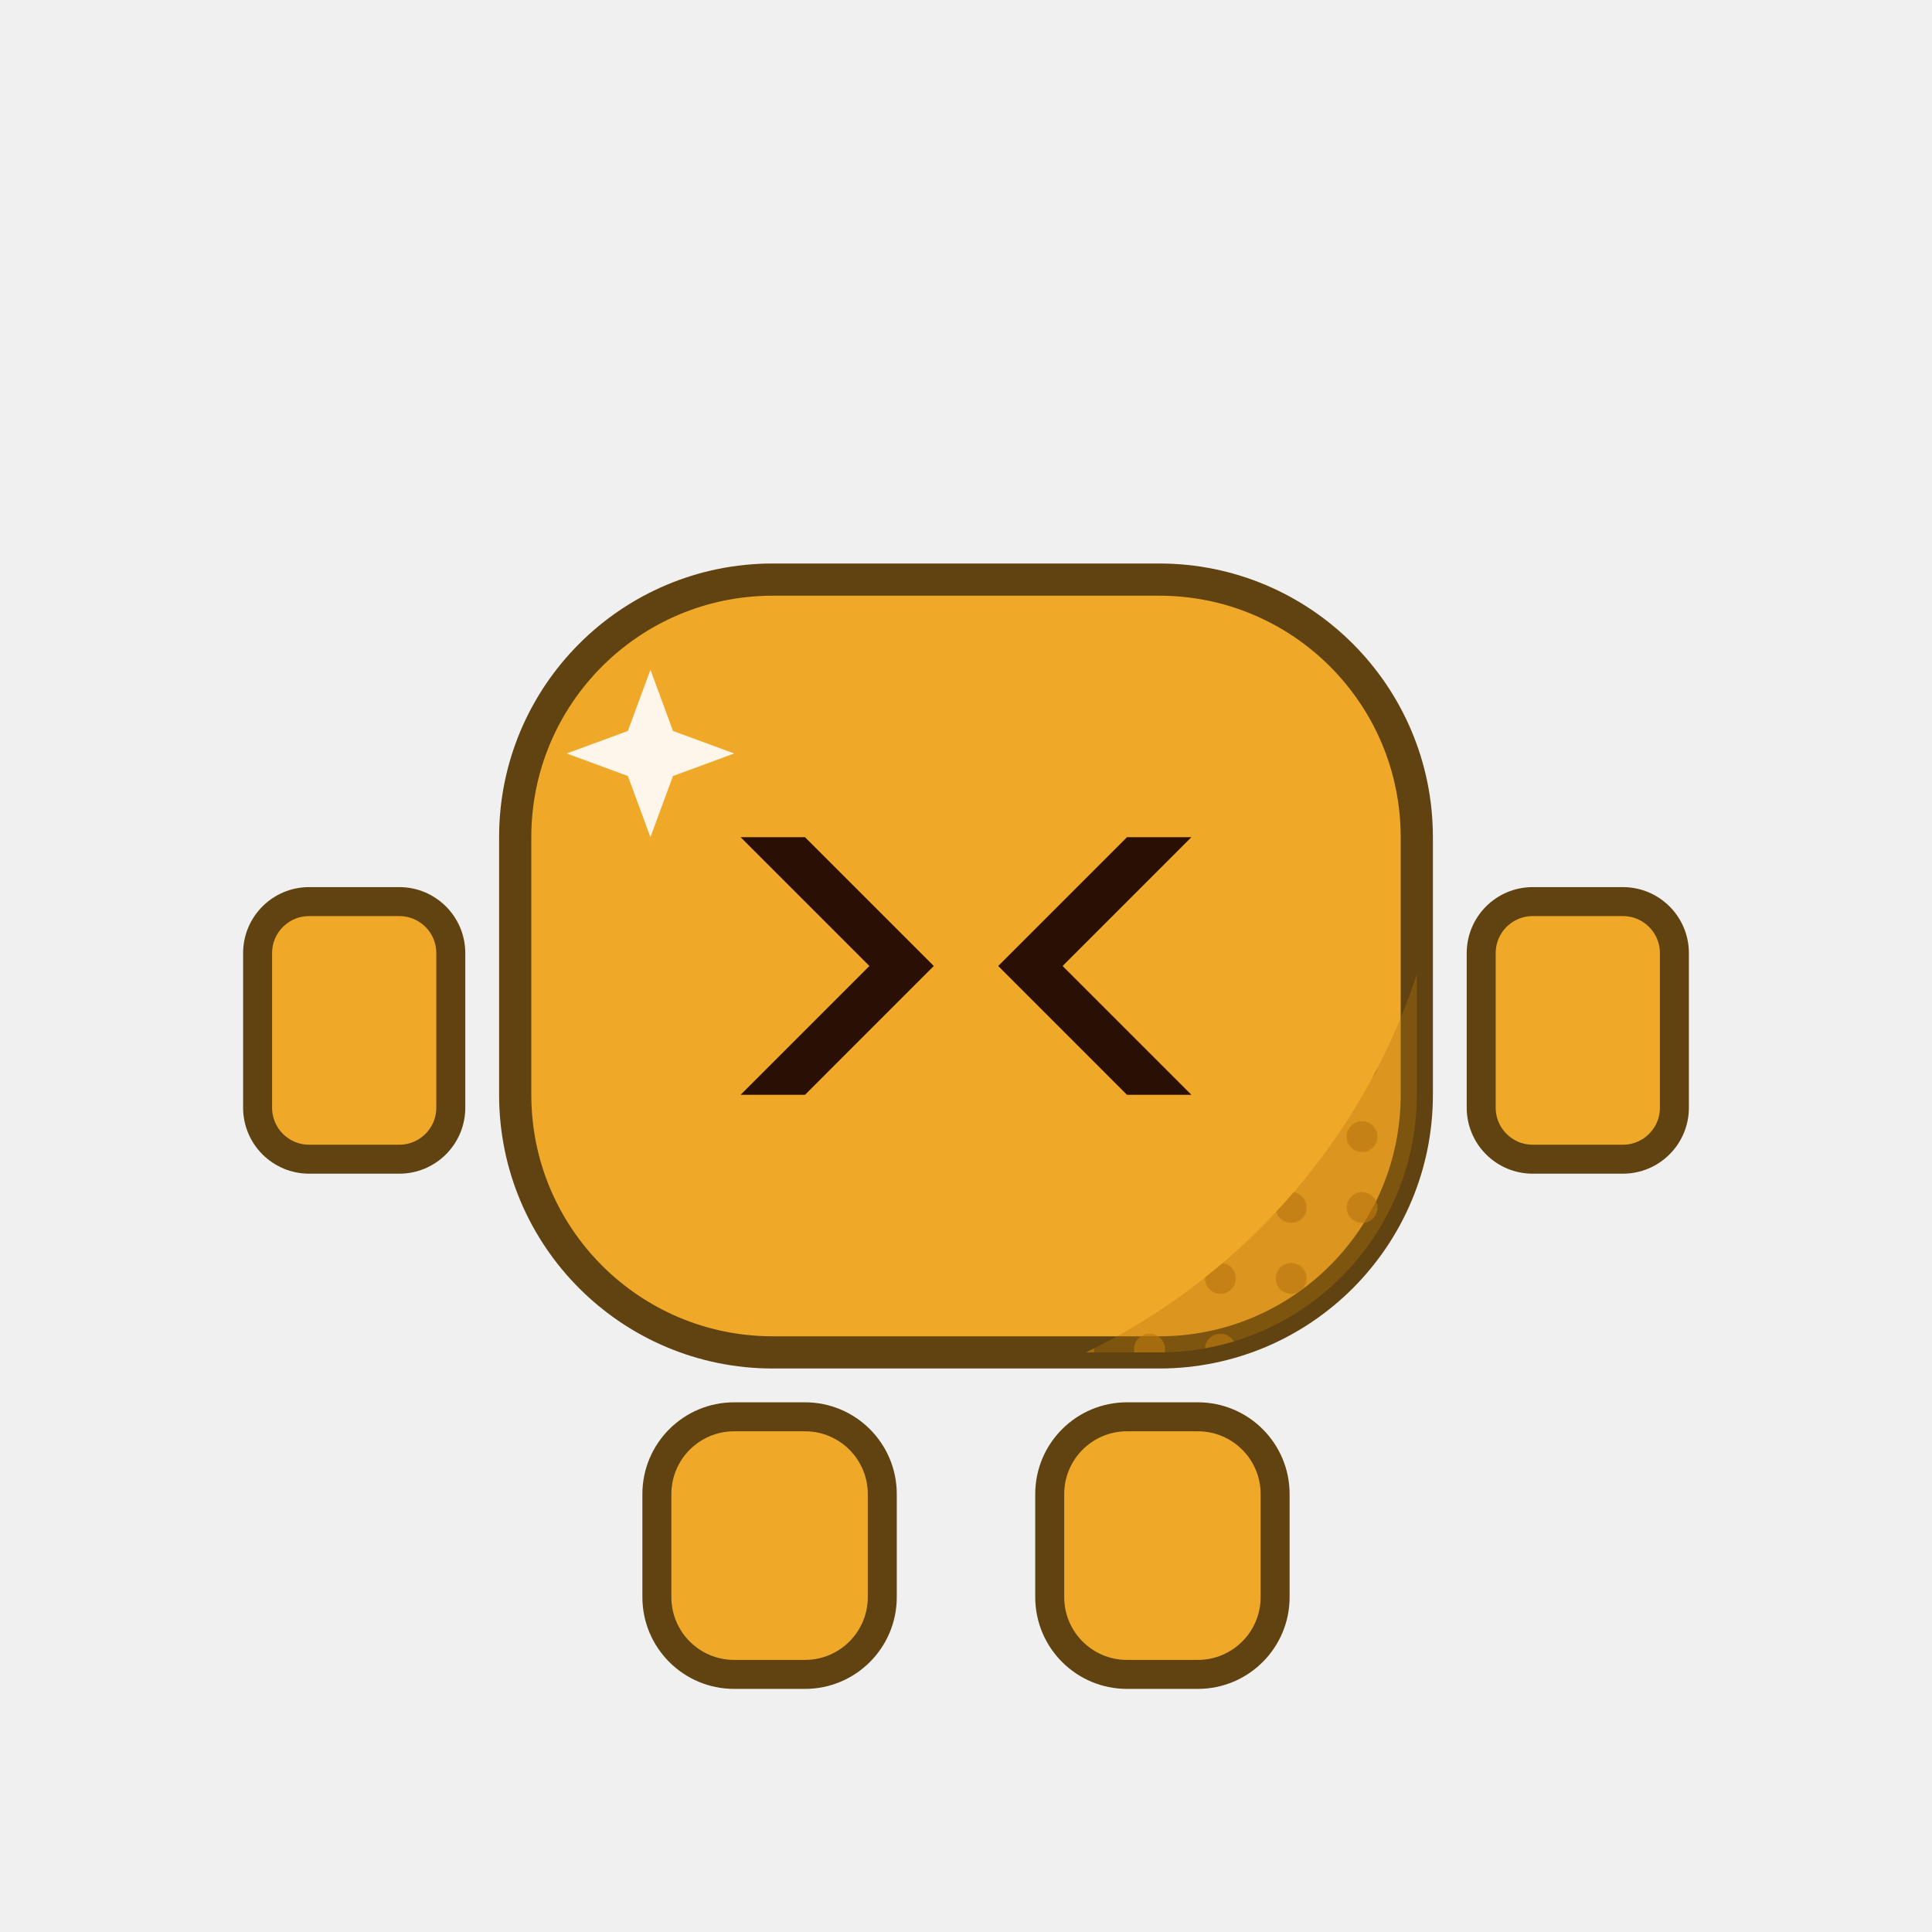
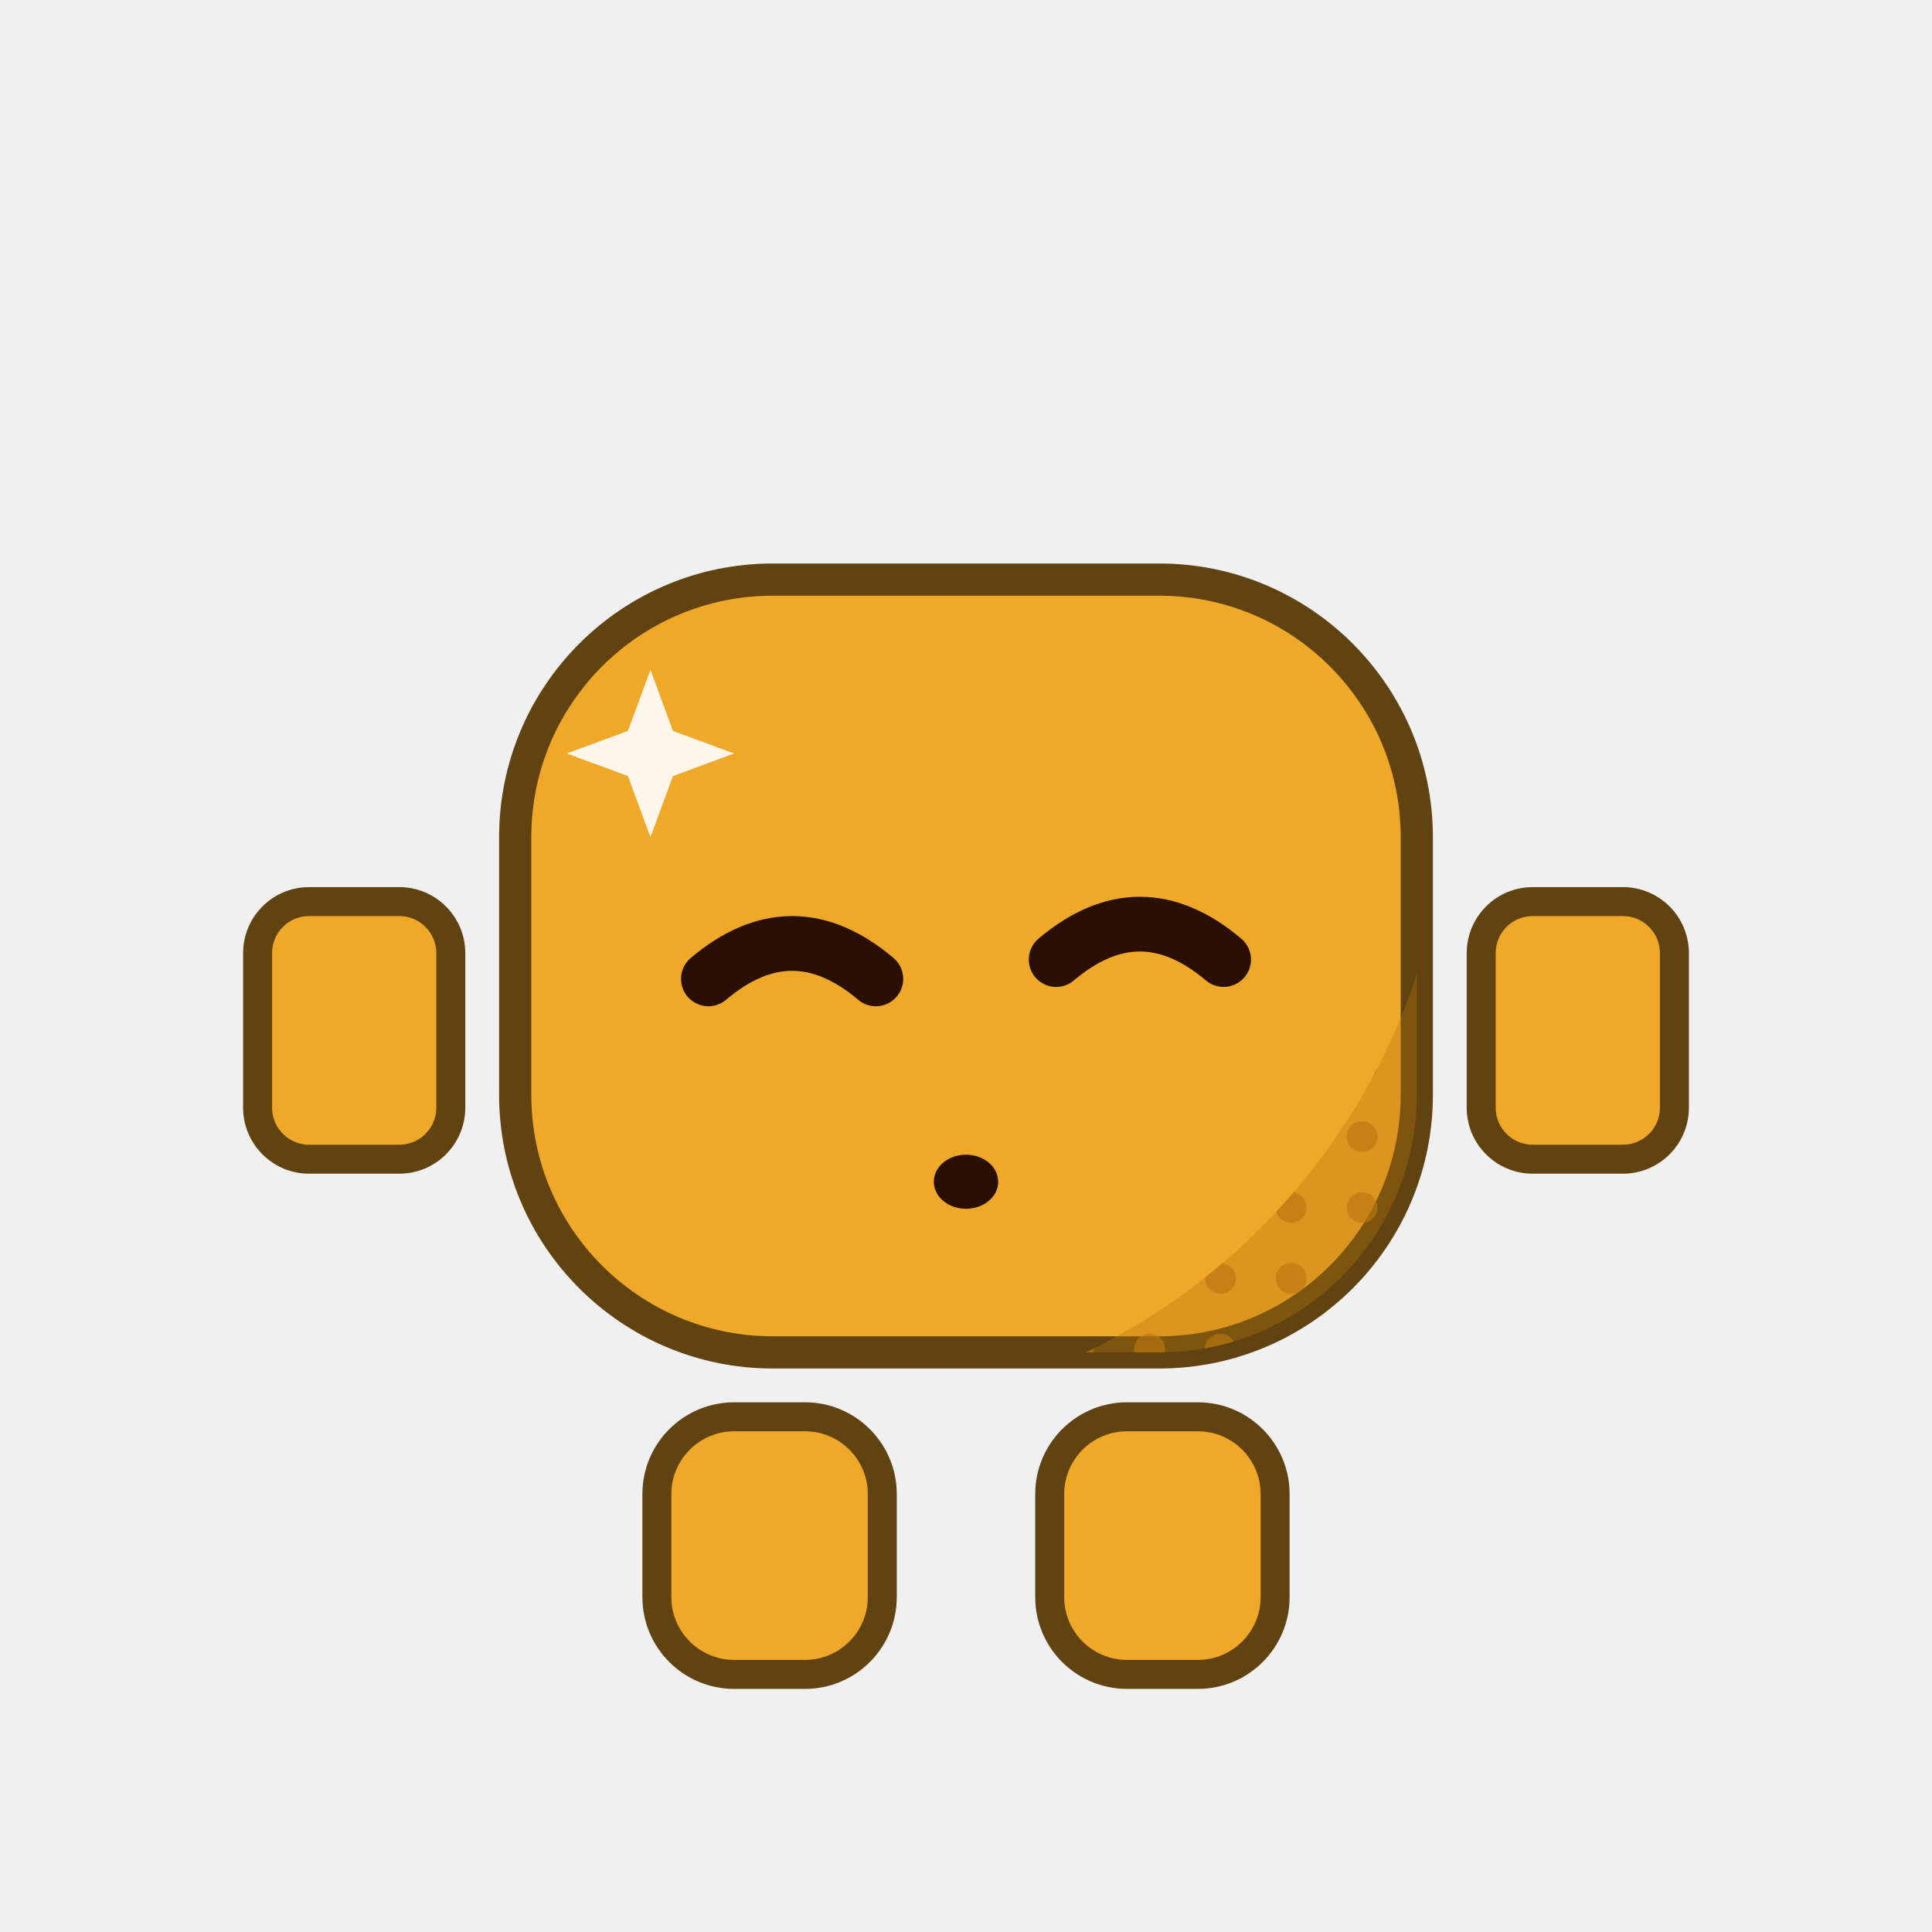
<svg xmlns="http://www.w3.org/2000/svg" viewBox="-3 -5 30 30">
  <defs>
    <clipPath id="c-body">
      <path d="M9 4 L15 4 A4 4 0 0 1 19 8 L19 12 A4 4 0 0 1 15 16 L9 16 A4 4 0 0 1 5 12 L5 8 A4 4 0 0 1 9 4 Z" />
    </clipPath>
    <pattern id="p-dots" width="1.1" height="1.1" patternUnits="userSpaceOnUse">
      <circle cx="0.55" cy="0.55" r="0.24" fill="#b8760f" />
    </pattern>
  </defs>
  <g id="rig-root">
    <g id="rig-arm-left" data-pivot="2.5 9">
      <path d="M1.8 9 L3.2 9 A0.8 0.8 0 0 1 4 9.8 L4 12.2 A0.8 0.8 0 0 1 3.2 13 L1.8 13 A0.8 0.8 0 0 1 1 12.2 L1 9.8 A0.8 0.8 0 0 1 1.8 9 Z" fill="#f0a828" stroke="#604310" stroke-width="0.45" />
    </g>
    <g id="rig-arm-right" data-pivot="21.5 9">
      <path d="M20.8 9 L22.2 9 A0.8 0.8 0 0 1 23 9.8 L23 12.2 A0.8 0.8 0 0 1 22.2 13 L20.8 13 A0.8 0.8 0 0 1 20 12.2 L20 9.8 A0.8 0.8 0 0 1 20.8 9 Z" fill="#f0a828" stroke="#604310" stroke-width="0.45" />
      <g id="slot-item" />
    </g>
    <g id="rig-leg-left" data-pivot="8.95 17">
      <rect x="7.2" y="17" width="3.5" height="4" rx="1.2" fill="#f0a828" stroke="#604310" stroke-width="0.45" />
    </g>
    <g id="rig-leg-right" data-pivot="15.05 17">
      <rect x="13.3" y="17" width="3.5" height="4" rx="1.2" fill="#f0a828" stroke="#604310" stroke-width="0.45" />
    </g>
    <g id="rig-body">
      <path d="M9 4 L15 4 A4 4 0 0 1 19 8 L19 12 A4 4 0 0 1 15 16 L9 16 A4 4 0 0 1 5 12 L5 8 A4 4 0 0 1 9 4 Z" fill="#f0a828" stroke="#604310" stroke-width="0.5" stroke-linejoin="round" />
      <g clip-path="url(#c-body)">
        <path fill-rule="evenodd" d="M4 3 H20 V17 H4 Z M9.5 -3 A10 10 0 1 0 9.5 17 A10 10 0 1 0 9.5 -3 Z" fill="#b8760f" opacity="0.35" />
        <path fill-rule="evenodd" d="M4 3 H20 V17 H4 Z M9.5 -3 A10 10 0 1 0 9.5 17 A10 10 0 1 0 9.5 -3 Z" fill="url(#p-dots)" opacity="0.65" />
      </g>
      <path d="M7.1 5.4 L7.45 6.35 L8.4 6.7 L7.45 7.05 L7.1 8 L6.75 7.05 L5.8 6.7 L6.75 6.35 Z" fill="#ffffff" opacity="0.9" />
      <g id="rig-face-idle">
-         <path fill="#2a1004" d="M8.5 8 L10.5 10 L8.5 12 L9.5 12 L11.5 10 L9.5 8 Z" />
-         <path fill="#2a1004" d="M15.5 8 L13.5 10 L15.5 12 L14.5 12 L12.5 10 L14.5 8 Z" />
+         <path d="M8 10.2 Q9.3 9.1 10.6 10.2" fill="none" stroke="#2a1004" stroke-width="0.85" stroke-linecap="round" />
+         <path d="M13.4 9.9 Q14.7 8.8 16 9.9" fill="none" stroke="#2a1004" stroke-width="0.85" stroke-linecap="round" />
+         <ellipse cx="12" cy="13.35" rx="0.5" ry="0.42" fill="#2a1004" />
      </g>
      <g id="rig-face-welcome" style="display:none">
        <ellipse cx="9.3" cy="9.55" rx="1.6" ry="2.2" fill="#2a1004" />
+         <g class="pupil">
+           <circle cx="10" cy="10.25" r="0.3" fill="#ffc030" />
+           <circle cx="9.35" cy="10.85" r="0.2" fill="#ffe090" fill-opacity="0.8" />
+           <circle cx="10.3" cy="10.85" r="0.14" fill="#ffd060" fill-opacity="0.65" />
+         </g>
        <ellipse cx="14.7" cy="9.25" rx="1.6" ry="2.2" fill="#2a1004" />
-         <circle cx="10" cy="10.25" r="0.28" fill="#ffc030" />
-         <circle cx="9.35" cy="10.85" r="0.2" fill="#ffe090" />
-         <circle cx="10.3" cy="10.85" r="0.14" fill="#ffd060" />
-         <circle cx="15.4" cy="9.95" r="0.28" fill="#ffc030" />
-         <circle cx="14.75" cy="10.55" r="0.2" fill="#ffe090" />
-         <circle cx="15.65" cy="10.55" r="0.14" fill="#ffd060" />
+         <g class="pupil">
+           <circle cx="15.4" cy="9.95" r="0.3" fill="#ffc030" />
+           <circle cx="14.75" cy="10.55" r="0.2" fill="#ffe090" fill-opacity="0.8" />
+           <circle cx="15.7" cy="10.55" r="0.14" fill="#ffd060" fill-opacity="0.65" />
+         </g>
        <g transform="rotate(-2 12 13.3)">
          <path d="M10.8 13.3 Q10.8 13 12 13 Q13.2 13 13.2 13.3 A1.1 1 0 0 1 10.8 13.3 Z" fill="#2a1004" />
        </g>
      </g>
      <g id="rig-face-curious" style="display:none">
-         <ellipse cx="9.3" cy="9.55" rx="1.7" ry="2.3" fill="#2a1004" />
-         <ellipse cx="14.7" cy="9.25" rx="1.7" ry="2.3" fill="#2a1004" />
+         <ellipse cx="9.3" cy="9.55" rx="1.6" ry="2.2" fill="#2a1004" />
        <g class="pupil">
-           <circle cx="9.75" cy="9.2" r="0.42" fill="#ffc030" />
-           <circle cx="9" cy="10.3" r="0.22" fill="#ffe090" />
-           <circle cx="9.95" cy="10.15" r="0.14" fill="#ffd060" />
+           <circle cx="10" cy="10.25" r="0.3" fill="#ffc030" />
+           <circle cx="9.35" cy="10.85" r="0.2" fill="#ffe090" fill-opacity="0.8" />
+           <circle cx="10.3" cy="10.85" r="0.14" fill="#ffd060" fill-opacity="0.65" />
        </g>
+         <ellipse cx="14.7" cy="9.25" rx="1.6" ry="2.2" fill="#2a1004" />
        <g class="pupil">
-           <circle cx="15.15" cy="8.9" r="0.42" fill="#ffc030" />
-           <circle cx="14.4" cy="10" r="0.22" fill="#ffe090" />
-           <circle cx="15.35" cy="9.85" r="0.14" fill="#ffd060" />
+           <circle cx="15.4" cy="9.95" r="0.3" fill="#ffc030" />
+           <circle cx="14.75" cy="10.55" r="0.2" fill="#ffe090" fill-opacity="0.8" />
+           <circle cx="15.7" cy="10.55" r="0.14" fill="#ffd060" fill-opacity="0.65" />
        </g>
-         <path d="M13.5 6.1 Q14.7 5.55 15.9 6.1" fill="none" stroke="#2a1004" stroke-width="0.45" stroke-linecap="round" />
-         <ellipse cx="12.1" cy="13.1" rx="0.55" ry="0.65" fill="#2a1004" />
+         <path d="M8 7.1 L10.6 6.9" fill="none" stroke="#2a1004" stroke-width="0.5" stroke-linecap="round" />
+         <path d="M13.35 6.6 Q14.7 5.7 16.05 6" fill="none" stroke="#2a1004" stroke-width="0.5" stroke-linecap="round" />
+         <ellipse cx="12.05" cy="13.35" rx="0.45" ry="0.5" fill="#2a1004" />
      </g>
      <g id="rig-face-shocked" style="display:none">
-         <circle cx="9.3" cy="9.8" r="2.1" fill="#2a1004" />
-         <circle cx="14.7" cy="9.8" r="2.1" fill="#2a1004" />
-         <circle cx="9.9" cy="9.2" r="0.5" fill="#ffe090" />
-         <circle cx="15.3" cy="9.2" r="0.5" fill="#ffe090" />
-         <ellipse cx="12" cy="13.6" rx="1" ry="1.25" fill="#2a1004" />
+         <ellipse cx="9.3" cy="9.7" rx="1.79" ry="2.46" fill="#2a1004" />
+         <g class="pupil">
+           <circle cx="10.08" cy="10.48" r="0.34" fill="#ffc030" />
+           <circle cx="9.36" cy="11.16" r="0.22" fill="#ffe090" fill-opacity="0.8" />
+           <circle cx="10.42" cy="11.16" r="0.16" fill="#ffd060" fill-opacity="0.65" />
+         </g>
+         <ellipse cx="14.7" cy="9.4" rx="1.79" ry="2.46" fill="#2a1004" />
+         <g class="pupil">
+           <circle cx="15.48" cy="10.18" r="0.34" fill="#ffc030" />
+           <circle cx="14.76" cy="10.86" r="0.22" fill="#ffe090" fill-opacity="0.8" />
+           <circle cx="15.82" cy="10.86" r="0.16" fill="#ffd060" fill-opacity="0.65" />
+         </g>
+         <path d="M7.95 6.5 Q9.3 5.9 10.65 6.5" fill="none" stroke="#2a1004" stroke-width="0.5" stroke-linecap="round" />
+         <path d="M13.35 6.2 Q14.7 5.6 16.05 6.2" fill="none" stroke="#2a1004" stroke-width="0.5" stroke-linecap="round" />
+         <ellipse cx="12" cy="13.6" rx="0.7" ry="0.85" fill="#2a1004" />
      </g>
      <g id="rig-face-dizzy" style="display:none">
-         <g stroke="#2a1004" stroke-width="1" stroke-linecap="round">
-           <line x1="8" y1="8.6" x2="10.6" y2="11.4" />
-           <line x1="10.6" y1="8.6" x2="8" y2="11.4" />
-           <line x1="13.4" y1="8.6" x2="16" y2="11.4" />
-           <line x1="16" y1="8.6" x2="13.4" y2="11.4" />
-         </g>
+         <path d="M9.3 9.8 a0.3 0.3 0 0 1 0.3 0.3 a0.6 0.6 0 0 1 -0.6 0.6 a0.9 0.9 0 0 1 -0.9 -0.9 a1.2 1.2 0 0 1 1.2 -1.2 a1.3 1.3 0 0 1 1.3 1.3" fill="none" stroke="#2a1004" stroke-width="0.6" stroke-linecap="round" />
+         <path d="M14.7 9.6 a0.3 0.3 0 0 1 0.3 0.3 a0.6 0.6 0 0 1 -0.6 0.6 a0.9 0.9 0 0 1 -0.9 -0.9 a1.2 1.2 0 0 1 1.2 -1.2 a1.3 1.3 0 0 1 1.3 1.3" fill="none" stroke="#2a1004" stroke-width="0.6" stroke-linecap="round" />
        <path d="M10.4 13.6 L11.2 13 L12 13.6 L12.8 13 L13.6 13.6" fill="none" stroke="#2a1004" stroke-width="0.8" stroke-linecap="round" stroke-linejoin="round" />
-         <path d="M5.4 3.6 Q6.4 2.6 7.4 3.6 Q6.4 4.6 5.4 3.6" fill="none" stroke="#ffc030" stroke-width="0.5" stroke-linecap="round" />
-         <path d="M16.6 3.6 Q17.6 2.6 18.6 3.6 Q17.6 4.6 16.6 3.6" fill="none" stroke="#ffc030" stroke-width="0.5" stroke-linecap="round" />
+         <path d="M5 3.6 Q6 2.6 7 3.6 Q6 4.6 5 3.6 Z" fill="none" stroke="#ffc030" stroke-width="0.5" stroke-linecap="round" />
+         <path d="M17 3.6 Q18 2.6 19 3.6 Q18 4.6 17 3.6 Z" fill="none" stroke="#ffc030" stroke-width="0.5" stroke-linecap="round" />
      </g>
      <g id="rig-face-blink" style="display:none">
-         <path d="M8 10 Q9.3 11 10.6 10" fill="none" stroke="#2a1004" stroke-width="0.9" stroke-linecap="round" />
-         <path d="M13.4 10 Q14.7 11 16 10" fill="none" stroke="#2a1004" stroke-width="0.9" stroke-linecap="round" />
+         <path d="M8 10 Q9.3 10.5 10.6 10" fill="none" stroke="#2a1004" stroke-width="0.85" stroke-linecap="round" />
+         <path d="M13.4 9.7 Q14.7 10.2 16 9.7" fill="none" stroke="#2a1004" stroke-width="0.85" stroke-linecap="round" />
+         <g transform="rotate(-2 12 13.3)">
+           <path d="M10.8 13.3 Q10.8 13 12 13 Q13.2 13 13.2 13.3 A1.1 1 0 0 1 10.8 13.3 Z" fill="#2a1004" />
+         </g>
+       </g>
+       <g id="rig-face-happy" style="display:none">
+         <path d="M8 10.4 Q9.3 8.6 10.6 10.4" fill="none" stroke="#2a1004" stroke-width="0.9" stroke-linecap="round" />
+         <path d="M13.4 10.1 Q14.7 8.3 16 10.1" fill="none" stroke="#2a1004" stroke-width="0.9" stroke-linecap="round" />
+         <path d="M10.3 13 Q10.3 12.7 12 12.7 Q13.7 12.7 13.7 13 A1.7 1.5 0 0 1 10.3 13 Z" fill="#2a1004" />
+       </g>
+       <g id="rig-face-shutdown" style="display:none">
+         <path d="M8 10 L10.6 10" fill="none" stroke="#2a1004" stroke-width="0.8" stroke-linecap="round" />
+         <path d="M13.4 9.8 L16 9.8" fill="none" stroke="#2a1004" stroke-width="0.8" stroke-linecap="round" />
+         <path d="M11.3 13.3 L12.7 13.3" fill="none" stroke="#2a1004" stroke-width="0.5" stroke-linecap="round" />
      </g>
      <g id="slot-eyewear" />
    </g>
    <g id="slot-hat" />
    <g id="rig-hand-peek-right" style="display:none">
      <rect x="20.7" y="8.3" width="2.6" height="3.4" rx="1.17" fill="#f0a828" stroke="#604310" stroke-width="0.45" />
    </g>
    <g id="rig-hand-peek-left" style="display:none">
      <rect x="0.7" y="8.3" width="2.6" height="3.4" rx="1.17" fill="#f0a828" stroke="#604310" stroke-width="0.45" />
    </g>
  </g>
</svg>
